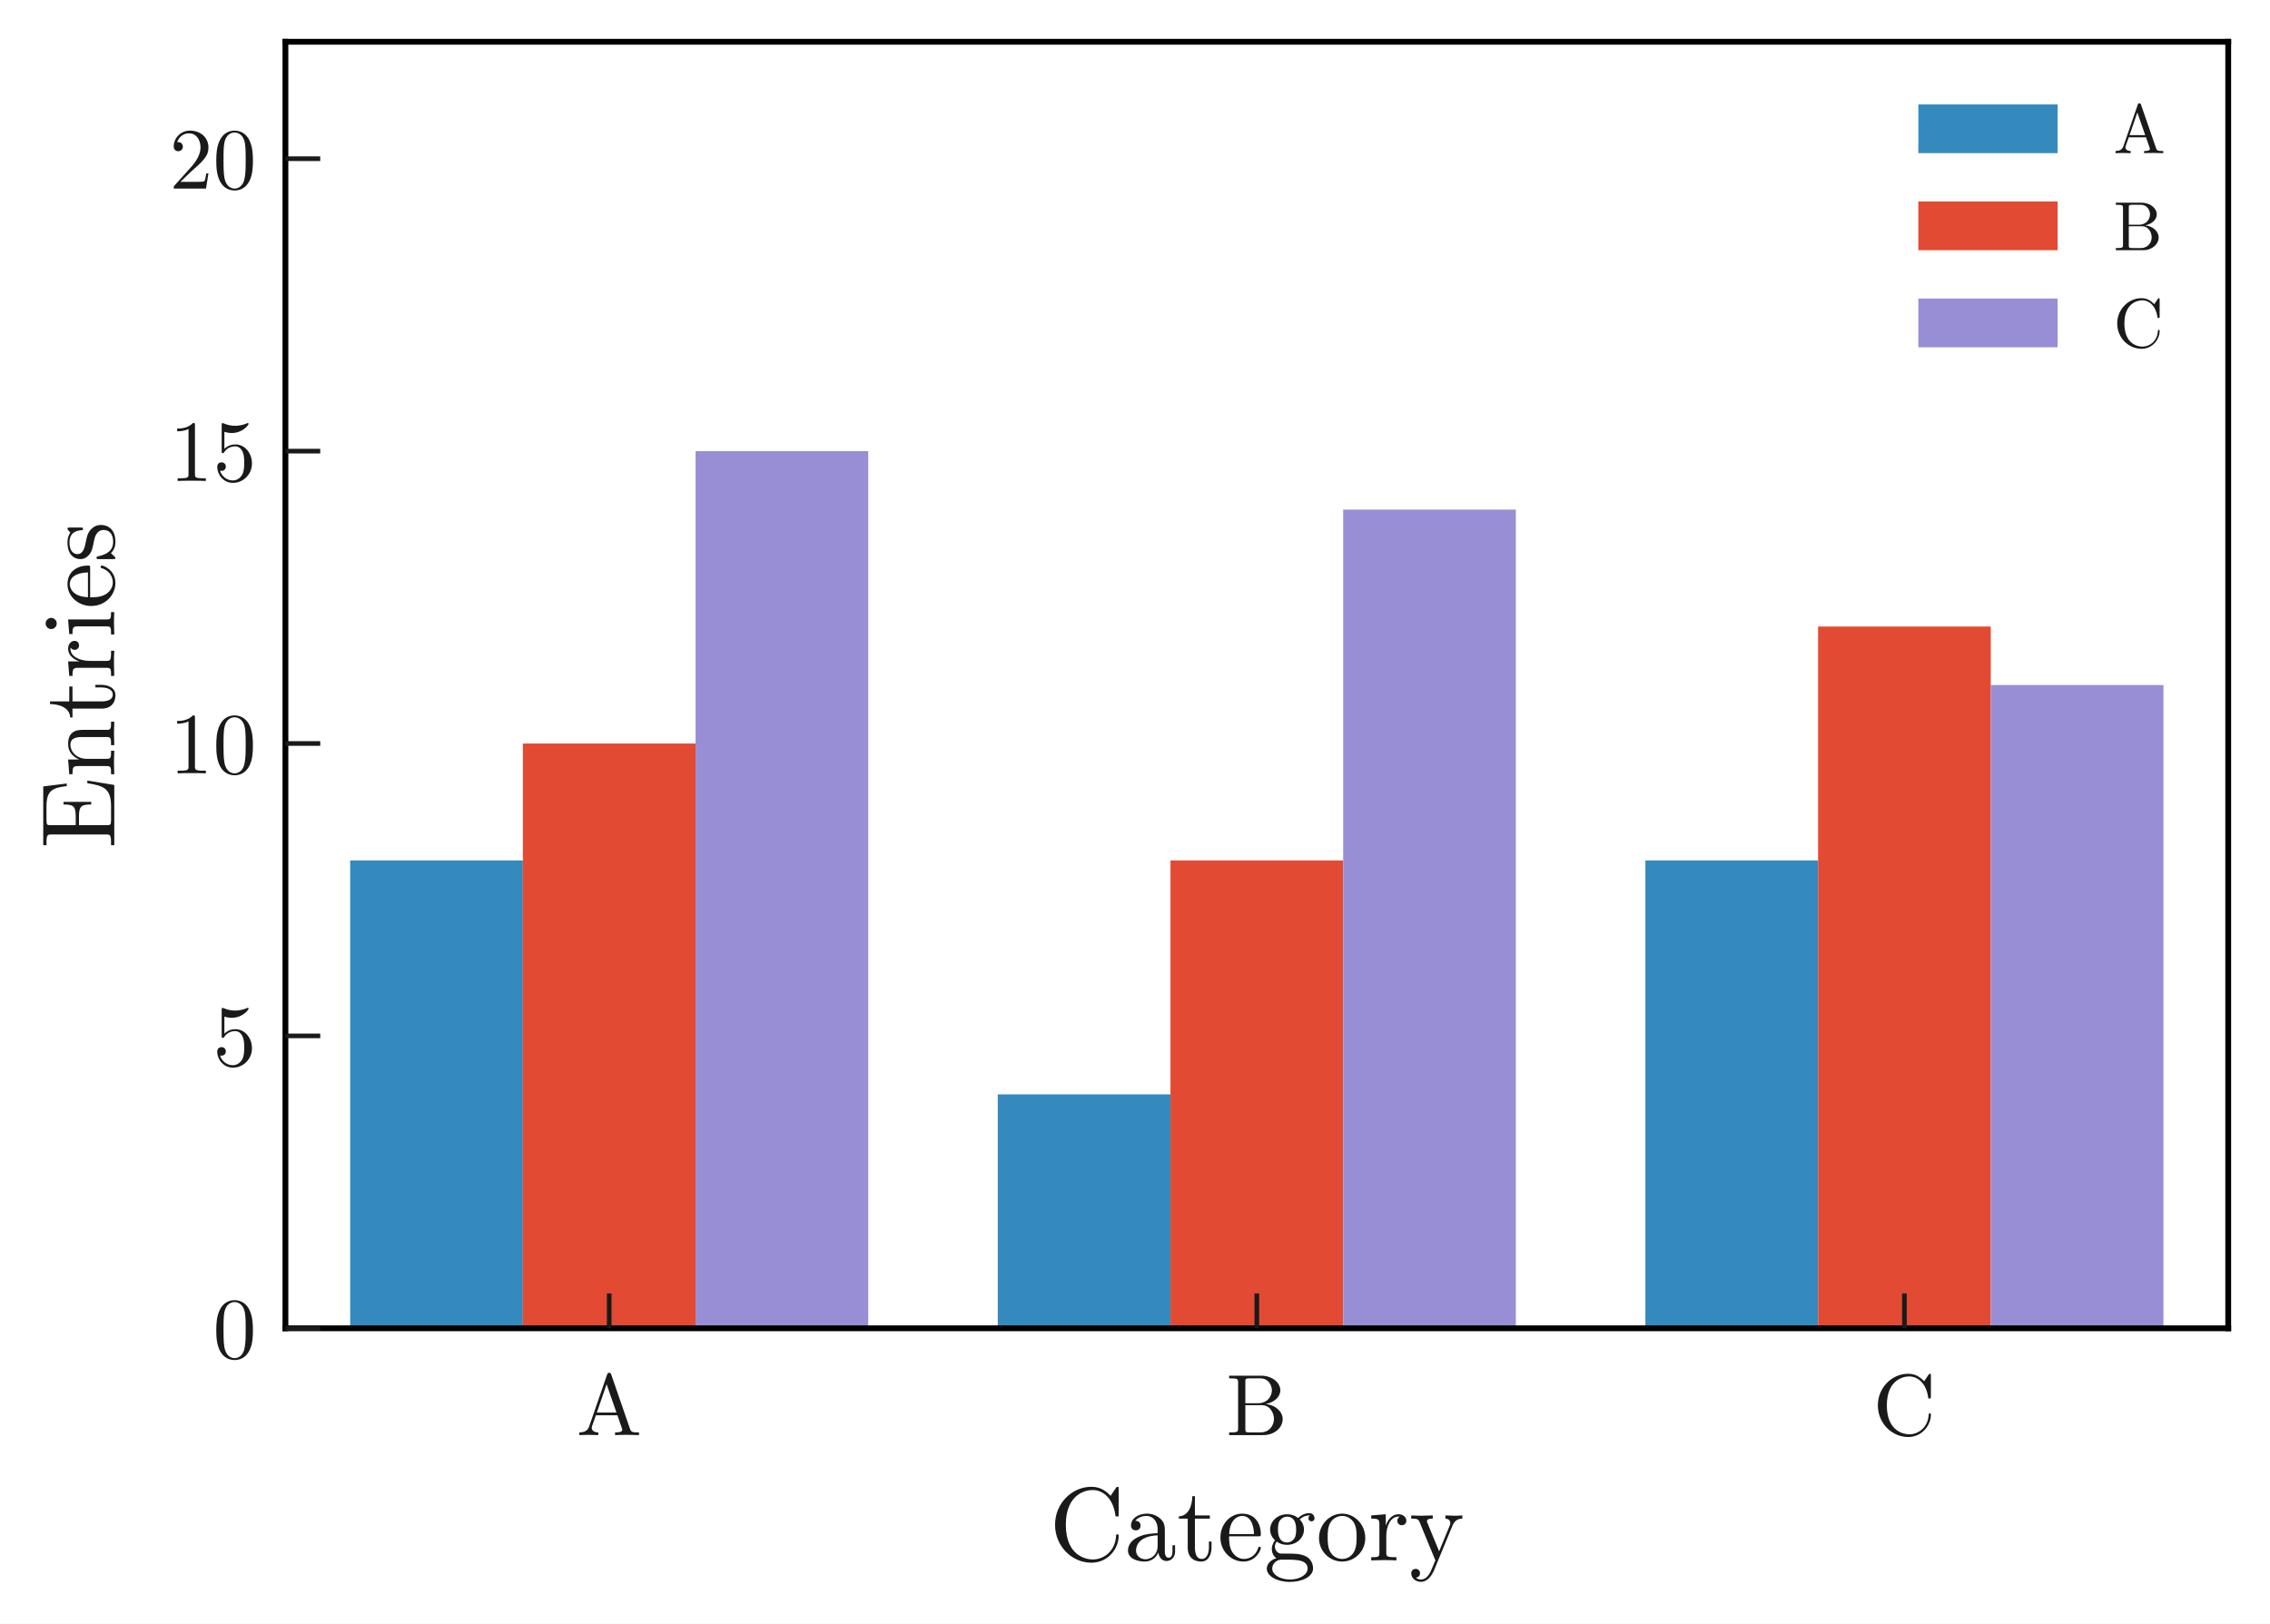
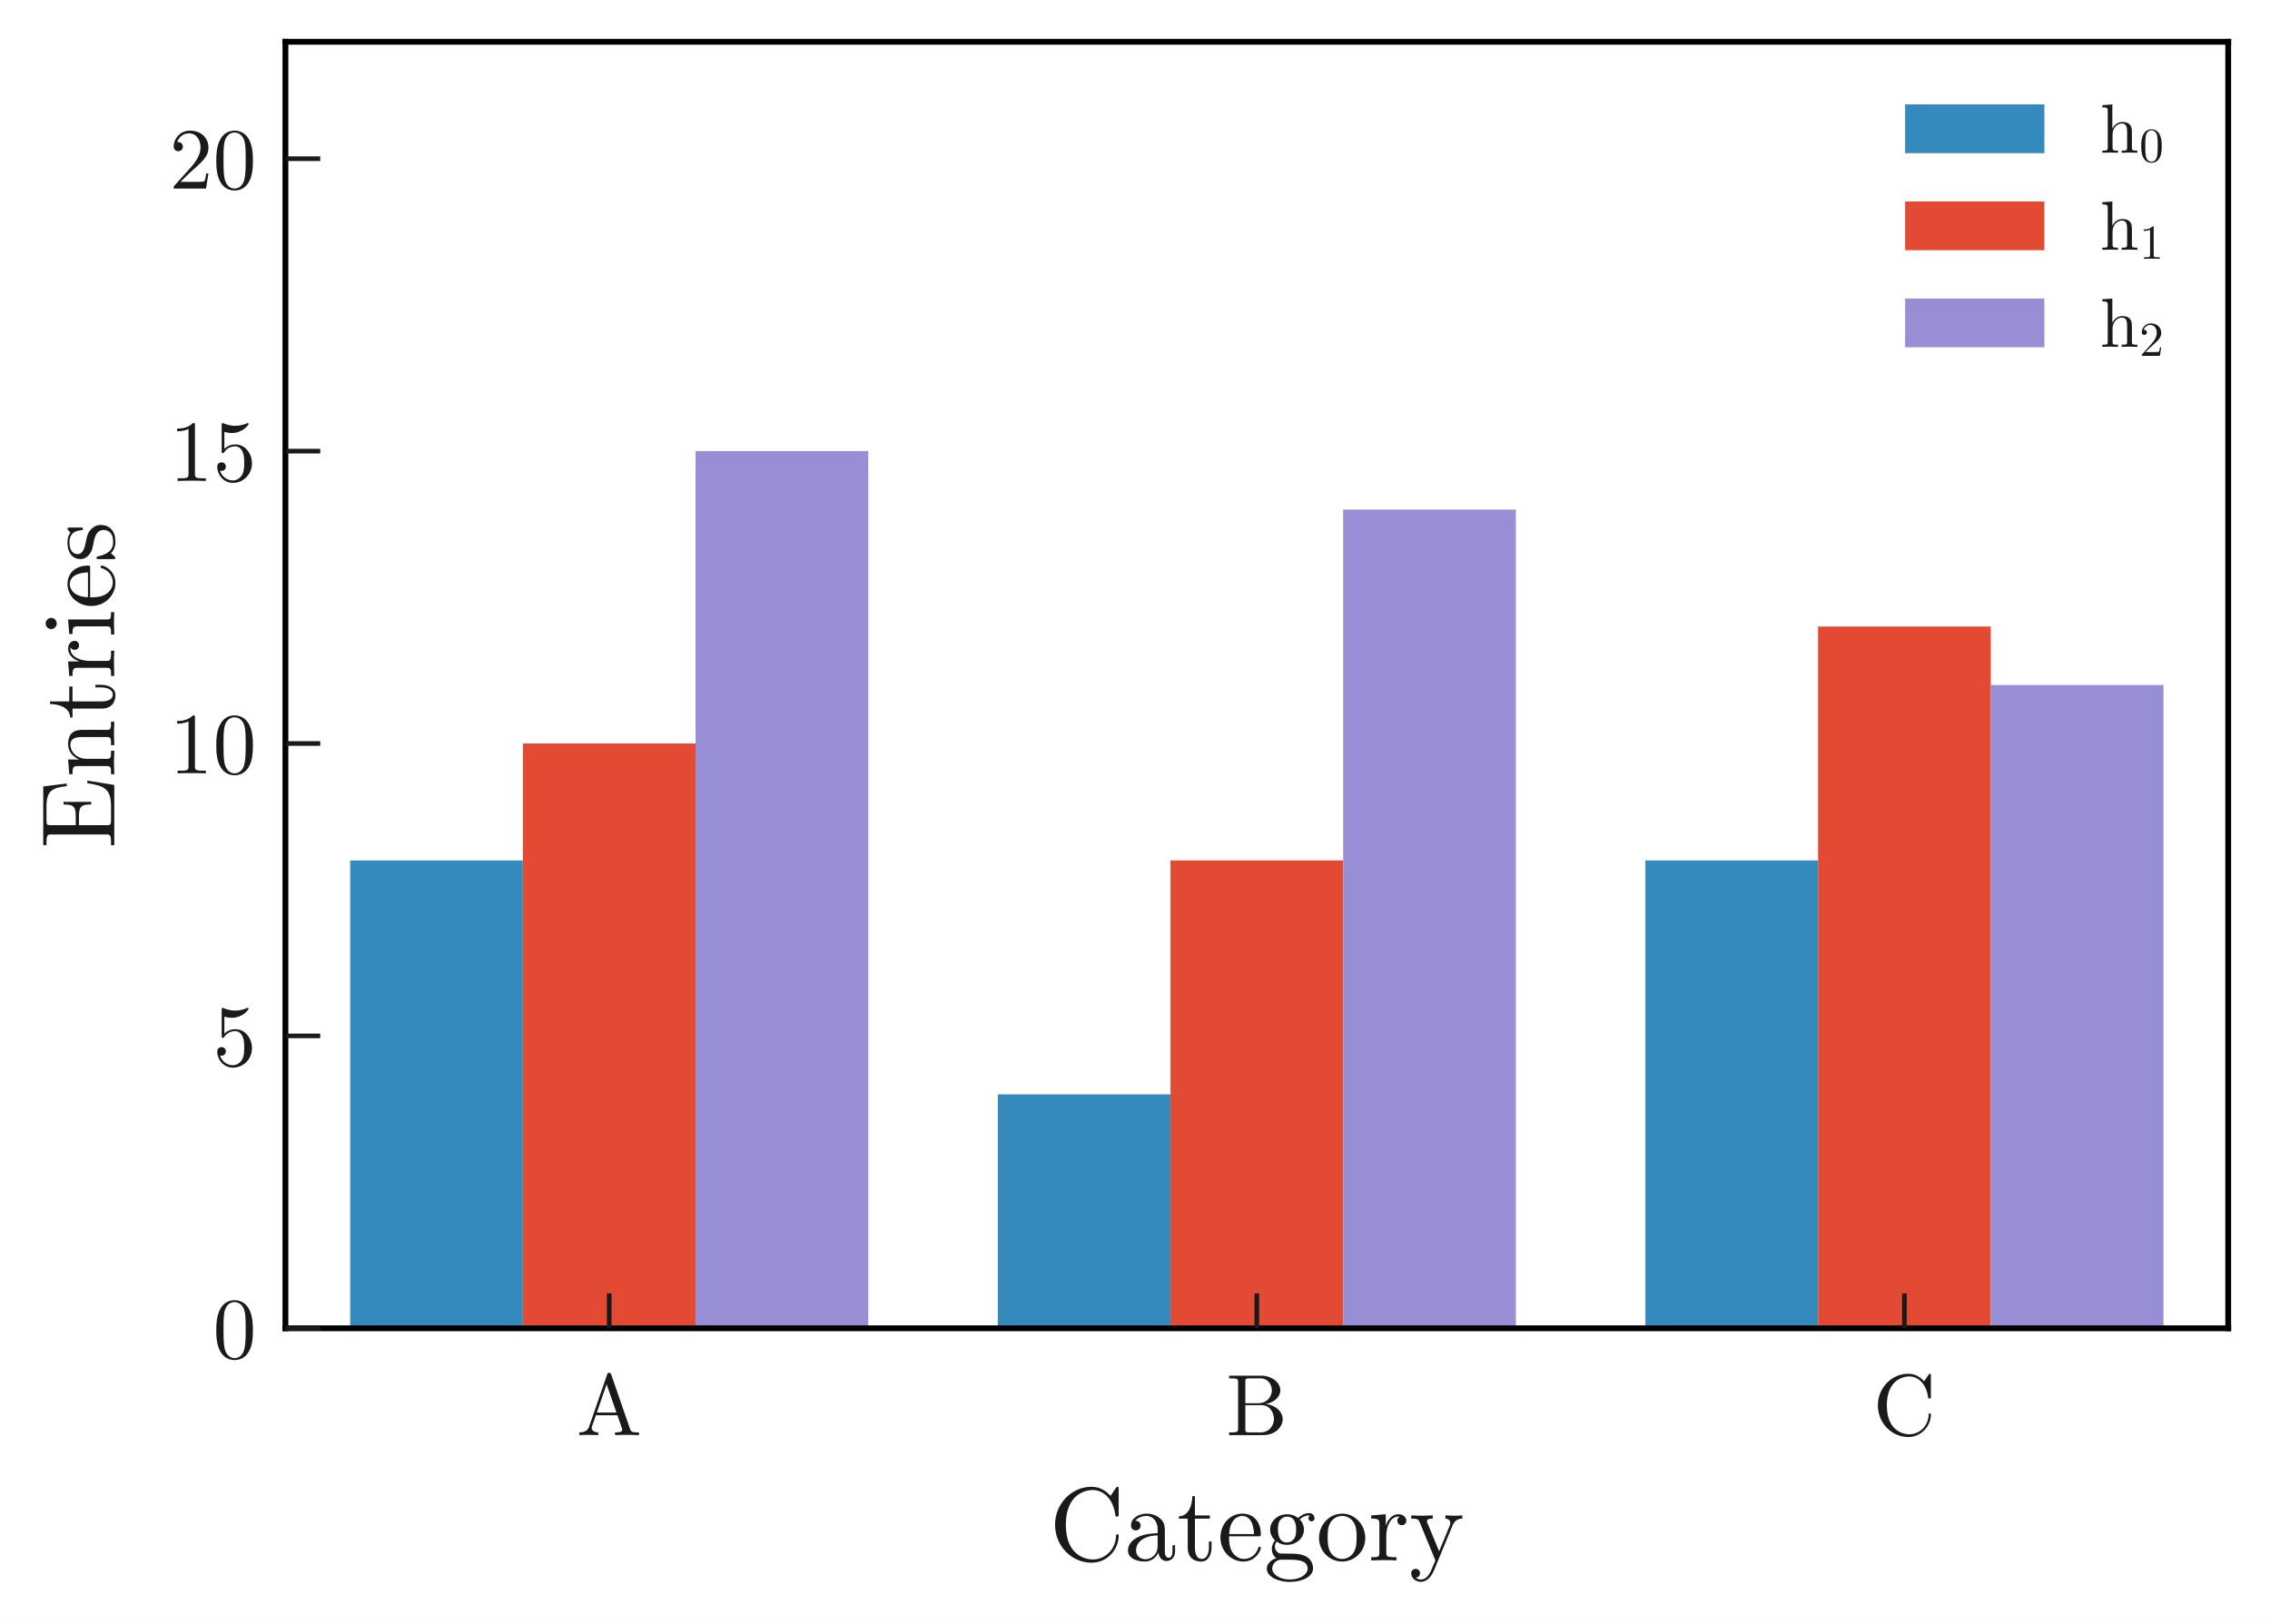
<svg xmlns="http://www.w3.org/2000/svg" xmlns:xlink="http://www.w3.org/1999/xlink" width="391.186pt" height="279.879pt" viewBox="0 0 391.186 279.879" version="1.1">
  <defs>
    <style type="text/css">*{stroke-linejoin: round; stroke-linecap: butt}</style>
  </defs>
  <g id="figure_1">
    <g id="patch_1">
      <path d="M 0 279.879  L 391.186 279.879  L 391.186 0  L 0 0  z " style="fill: #ffffff" />
    </g>
    <g id="axes_1">
      <g id="patch_2">
        <path d="M 49.186 228.96  L 383.986 228.96  L 383.986 7.2  L 49.186 7.2  z " style="fill: #ffffff" />
      </g>
      <g id="patch_3">
        <path d="M 60.346 228.96  L 90.106 228.96  L 90.106 148.32  L 60.346 148.32  z " clip-path="url(#pe55f541f38)" style="fill: #348abd" />
      </g>
      <g id="patch_4">
        <path d="M 171.946 228.96  L 201.706 228.96  L 201.706 188.64  L 171.946 188.64  z " clip-path="url(#pe55f541f38)" style="fill: #348abd" />
      </g>
      <g id="patch_5">
        <path d="M 283.546 228.96  L 313.306 228.96  L 313.306 148.32  L 283.546 148.32  z " clip-path="url(#pe55f541f38)" style="fill: #348abd" />
      </g>
      <g id="patch_6">
        <path d="M 90.106 228.96  L 119.866 228.96  L 119.866 128.16  L 90.106 128.16  z " clip-path="url(#pe55f541f38)" style="fill: #e24a33" />
      </g>
      <g id="patch_7">
        <path d="M 201.706 228.96  L 231.466 228.96  L 231.466 148.32  L 201.706 148.32  z " clip-path="url(#pe55f541f38)" style="fill: #e24a33" />
      </g>
      <g id="patch_8">
        <path d="M 313.306 228.96  L 343.066 228.96  L 343.066 108  L 313.306 108  z " clip-path="url(#pe55f541f38)" style="fill: #e24a33" />
      </g>
      <g id="patch_9">
        <path d="M 119.866 228.96  L 149.626 228.96  L 149.626 77.76  L 119.866 77.76  z " clip-path="url(#pe55f541f38)" style="fill: #988ed5" />
      </g>
      <g id="patch_10">
        <path d="M 231.466 228.96  L 261.226 228.96  L 261.226 87.84  L 231.466 87.84  z " clip-path="url(#pe55f541f38)" style="fill: #988ed5" />
      </g>
      <g id="patch_11">
        <path d="M 343.066 228.96  L 372.826 228.96  L 372.826 118.08  L 343.066 118.08  z " clip-path="url(#pe55f541f38)" style="fill: #988ed5" />
      </g>
      <g id="patch_12">
        <path d="M 49.186 228.96  L 49.186 7.2  " style="fill: none; stroke: #000000; stroke-linejoin: miter; stroke-linecap: square" />
      </g>
      <g id="patch_13">
        <path d="M 383.986 228.96  L 383.986 7.2  " style="fill: none; stroke: #000000; stroke-linejoin: miter; stroke-linecap: square" />
      </g>
      <g id="patch_14">
        <path d="M 49.186 228.96  L 383.986 228.96  " style="fill: none; stroke: #000000; stroke-linejoin: miter; stroke-linecap: square" />
      </g>
      <g id="patch_15">
        <path d="M 49.186 7.2  L 383.986 7.2  " style="fill: none; stroke: #000000; stroke-linejoin: miter; stroke-linecap: square" />
      </g>
      <g id="matplotlib.axis_1">
        <g id="xtick_1">
          <g id="line2d_1">
            <defs>
              <path id="m8dec1b3d1d" d="M 0 0  L 0 -6  " style="stroke: #1a1a1a; stroke-width: 0.8" />
            </defs>
            <g>
              <use xlink:href="#m8dec1b3d1d" x="104.986" y="228.96" style="fill: #1a1a1a; stroke: #1a1a1a; stroke-width: 0.8" />
            </g>
          </g>
          <g id="text_1">
            <g style="fill: #1a1a1a" transform="translate(99.36125 247.3709) scale(0.15 -0.15)">
              <defs>
                <path id="LatinModernMath-Regular-41" d="M 4589 0  L 4589 198  L 4474 198  C 4090 198 4000 243 3930 454  L 2547 4454  C 2515 4538 2502 4582 2400 4582  C 2298 4582 2278 4544 2246 4454  L 922 627  C 806 301 550 205 205 198  L 205 0  L 858 19  L 1594 0  L 1594 198  C 1274 198 1114 358 1114 525  C 1114 544 1120 608 1126 621  L 1421 1459  L 3002 1459  L 3341 480  C 3347 454 3360 416 3360 390  C 3360 198 3002 198 2829 198  L 2829 0  C 3059 19 3507 19 3750 19  L 4589 0  z M 2931 1658  L 1491 1658  L 2208 3738  L 2931 1658  z " transform="scale(0.015625)" />
              </defs>
              <use xlink:href="#LatinModernMath-Regular-41" />
            </g>
          </g>
        </g>
        <g id="xtick_2">
          <g id="line2d_2">
            <g>
              <use xlink:href="#m8dec1b3d1d" x="216.586" y="228.96" style="fill: #1a1a1a; stroke: #1a1a1a; stroke-width: 0.8" />
            </g>
          </g>
          <g id="text_2">
            <g style="fill: #1a1a1a" transform="translate(211.2765 247.3709) scale(0.15 -0.15)">
              <defs>
                <path id="LatinModernMath-Regular-42" d="M 4166 1171  C 4166 1728 3642 2208 2931 2285  C 3552 2406 3994 2816 3994 3290  C 3994 3846 3405 4371 2573 4371  L 230 4371  L 230 4173  L 384 4173  C 877 4173 890 4102 890 3872  L 890 499  C 890 269 877 198 384 198  L 230 198  L 230 0  L 2739 0  C 3590 0 4166 570 4166 1171  z M 3373 3290  C 3373 2880 3059 2342 2349 2342  L 1421 2342  L 1421 3917  C 1421 4128 1434 4173 1734 4173  L 2528 4173  C 3149 4173 3373 3629 3373 3290  z M 3526 1178  C 3526 723 3194 198 2534 198  L 1734 198  C 1434 198 1421 243 1421 454  L 1421 2202  L 2624 2202  C 3258 2202 3526 1606 3526 1178  z " transform="scale(0.015625)" />
              </defs>
              <use xlink:href="#LatinModernMath-Regular-42" />
            </g>
          </g>
        </g>
        <g id="xtick_3">
          <g id="line2d_3">
            <g>
              <use xlink:href="#m8dec1b3d1d" x="328.186" y="228.96" style="fill: #1a1a1a; stroke: #1a1a1a; stroke-width: 0.8" />
            </g>
          </g>
          <g id="text_3">
            <g style="fill: #1a1a1a" transform="translate(322.771 247.3709) scale(0.15 -0.15)">
              <defs>
                <path id="LatinModernMath-Regular-43" d="M 4256 1491  C 4256 1555 4256 1600 4173 1600  C 4102 1600 4102 1562 4096 1498  C 4045 582 3360 58 2662 58  C 2272 58 1018 275 1018 2182  C 1018 4096 2266 4314 2656 4314  C 3354 4314 3923 3731 4051 2797  C 4064 2707 4064 2688 4154 2688  C 4256 2688 4256 2707 4256 2842  L 4256 4358  C 4256 4467 4256 4512 4186 4512  C 4160 4512 4134 4512 4083 4435  L 3763 3962  C 3526 4192 3200 4512 2586 4512  C 1389 4512 358 3494 358 2189  C 358 864 1395 -141 2586 -141  C 3629 -141 4256 749 4256 1491  z " transform="scale(0.015625)" />
              </defs>
              <use xlink:href="#LatinModernMath-Regular-43" />
            </g>
          </g>
        </g>
        <g id="text_4">
          <g style="fill: #1a1a1a" transform="translate(180.8098 268.9719) scale(0.18 -0.18)">
            <defs>
              <path id="LatinModernMath-Regular-61" d="M 3091 570  L 3091 928  L 2931 928  L 2931 570  C 2931 198 2771 160 2701 160  C 2490 160 2464 448 2464 480  L 2464 1760  C 2464 2029 2464 2278 2234 2515  C 1984 2765 1664 2867 1357 2867  C 832 2867 390 2566 390 2144  C 390 1952 518 1843 685 1843  C 864 1843 979 1971 979 2138  C 979 2214 947 2426 653 2432  C 826 2656 1139 2726 1344 2726  C 1658 2726 2022 2477 2022 1907  L 2022 1670  C 1696 1651 1248 1632 845 1440  C 365 1222 205 890 205 608  C 205 90 826 -70 1229 -70  C 1651 -70 1946 186 2067 486  C 2093 230 2266 -38 2566 -38  C 2701 -38 3091 51 3091 570  z M 2022 896  C 2022 288 1562 70 1274 70  C 960 70 698 294 698 614  C 698 966 966 1498 2022 1536  L 2022 896  z " transform="scale(0.015625)" />
              <path id="LatinModernMath-Regular-74" d="M 2125 794  L 2125 1158  L 1965 1158  L 1965 806  C 1965 333 1773 90 1536 90  C 1107 90 1107 672 1107 781  L 1107 2560  L 2022 2560  L 2022 2758  L 1107 2758  L 1107 3936  L 947 3936  C 941 3411 749 2726 122 2701  L 122 2560  L 666 2560  L 666 794  C 666 6 1261 -70 1491 -70  C 1946 -70 2125 384 2125 794  z " transform="scale(0.015625)" />
              <path id="LatinModernMath-Regular-65" d="M 2656 762  C 2656 826 2605 838 2573 838  C 2515 838 2502 800 2490 749  C 2266 90 1690 90 1626 90  C 1306 90 1050 282 902 518  C 710 826 710 1248 710 1478  L 2496 1478  C 2637 1478 2656 1478 2656 1613  C 2656 2246 2310 2867 1510 2867  C 768 2867 179 2208 179 1408  C 179 550 851 -70 1587 -70  C 2368 -70 2656 640 2656 762  z M 2234 1613  L 717 1613  C 755 2566 1293 2726 1510 2726  C 2170 2726 2234 1862 2234 1613  z " transform="scale(0.015625)" />
              <path id="LatinModernMath-Regular-67" d="M 3104 2586  C 3104 2694 3027 2899 2778 2899  C 2650 2899 2368 2861 2099 2598  C 1830 2810 1562 2829 1421 2829  C 826 2829 384 2387 384 1894  C 384 1613 525 1370 685 1235  C 602 1139 486 928 486 704  C 486 506 570 262 768 134  C 384 26 179 -250 179 -506  C 179 -966 813 -1318 1594 -1318  C 2349 -1318 3014 -992 3014 -493  C 3014 -269 2925 58 2598 237  C 2259 416 1888 416 1498 416  C 1338 416 1062 416 1018 422  C 813 448 678 646 678 851  C 678 877 678 1024 787 1152  C 1037 973 1299 954 1421 954  C 2016 954 2458 1395 2458 1888  C 2458 2125 2355 2362 2195 2509  C 2426 2726 2656 2758 2771 2758  C 2771 2758 2816 2758 2835 2752  C 2765 2726 2733 2656 2733 2579  C 2733 2470 2816 2394 2918 2394  C 2982 2394 3104 2438 3104 2586  z M 1978 1894  C 1978 1722 1971 1517 1875 1357  C 1824 1280 1677 1101 1421 1101  C 864 1101 864 1741 864 1888  C 864 2061 870 2266 966 2426  C 1018 2502 1165 2682 1421 2682  C 1978 2682 1978 2042 1978 1894  z M 2682 -506  C 2682 -851 2227 -1171 1600 -1171  C 954 -1171 512 -845 512 -506  C 512 -211 755 26 1037 45  L 1414 45  C 1965 45 2682 45 2682 -506  z " transform="scale(0.015625)" />
              <path id="LatinModernMath-Regular-6f" d="M 3014 1370  C 3014 2189 2374 2867 1600 2867  C 800 2867 179 2170 179 1370  C 179 544 845 -70 1594 -70  C 2368 -70 3014 557 3014 1370  z M 2483 1421  C 2483 1190 2483 845 2342 563  C 2202 275 1920 90 1600 90  C 1325 90 1043 224 870 518  C 710 800 710 1190 710 1421  C 710 1670 710 2016 864 2298  C 1037 2592 1338 2726 1594 2726  C 1875 2726 2150 2586 2317 2310  C 2483 2035 2483 1664 2483 1421  z " transform="scale(0.015625)" />
              <path id="LatinModernMath-Regular-72" d="M 2330 2438  C 2330 2643 2131 2829 1856 2829  C 1389 2829 1158 2400 1069 2125  L 1069 2829  L 179 2758  L 179 2560  C 627 2560 678 2515 678 2202  L 678 486  C 678 198 608 198 179 198  L 179 0  L 909 19  C 1165 19 1466 19 1722 0  L 1722 198  L 1587 198  C 1114 198 1101 269 1101 499  L 1101 1485  C 1101 2118 1370 2688 1856 2688  C 1901 2688 1914 2688 1926 2682  C 1907 2675 1779 2598 1779 2432  C 1779 2253 1914 2157 2054 2157  C 2170 2157 2330 2234 2330 2438  z " transform="scale(0.015625)" />
              <path id="LatinModernMath-Regular-79" d="M 3251 2560  L 3251 2758  C 3104 2746 2918 2739 2771 2739  L 2214 2758  L 2214 2560  C 2413 2554 2515 2445 2515 2285  C 2515 2221 2509 2208 2477 2131  L 1830 557  L 1120 2278  C 1094 2342 1082 2368 1082 2394  C 1082 2560 1318 2560 1440 2560  L 1440 2758  L 742 2739  C 570 2739 314 2746 122 2758  L 122 2560  C 429 2560 550 2560 640 2336  L 1600 0  L 1440 -378  C 1299 -730 1120 -1171 710 -1171  C 678 -1171 531 -1171 410 -1056  C 608 -1030 659 -890 659 -787  C 659 -621 538 -518 390 -518  C 262 -518 122 -602 122 -794  C 122 -1082 390 -1312 710 -1312  C 1114 -1312 1376 -947 1530 -582  L 2656 2150  C 2822 2554 3149 2560 3251 2560  z " transform="scale(0.015625)" />
            </defs>
            <use xlink:href="#LatinModernMath-Regular-43" />
            <use xlink:href="#LatinModernMath-Regular-61" x="72.2" />
            <use xlink:href="#LatinModernMath-Regular-74" x="122.2" />
            <use xlink:href="#LatinModernMath-Regular-65" x="161.1" />
            <use xlink:href="#LatinModernMath-Regular-67" x="205.5" />
            <use xlink:href="#LatinModernMath-Regular-6f" x="255.5" />
            <use xlink:href="#LatinModernMath-Regular-72" x="305.5" />
            <use xlink:href="#LatinModernMath-Regular-79" x="344.7" />
          </g>
        </g>
      </g>
      <g id="matplotlib.axis_2">
        <g id="ytick_1">
          <g id="line2d_4">
            <defs>
              <path id="mc947610920" d="M 0 0  L 6 0  " style="stroke: #1a1a1a; stroke-width: 0.8" />
            </defs>
            <g>
              <use xlink:href="#mc947610920" x="49.186" y="228.96" style="fill: #1a1a1a; stroke: #1a1a1a; stroke-width: 0.8" />
            </g>
          </g>
          <g id="text_5">
            <g style="fill: #1a1a1a" transform="translate(36.68625 234.1655) scale(0.15 -0.15)">
              <defs>
                <path id="LatinModernMath-Regular-30" d="M 2944 2048  C 2944 2560 2912 3072 2688 3546  C 2394 4160 1869 4262 1600 4262  C 1216 4262 749 4096 486 3501  C 282 3059 250 2560 250 2048  C 250 1568 275 992 538 506  C 813 -13 1280 -141 1594 -141  C 1939 -141 2426 -6 2707 602  C 2912 1043 2944 1542 2944 2048  z M 2413 2125  C 2413 1645 2413 1210 2342 800  C 2246 192 1882 0 1594 0  C 1344 0 966 160 851 774  C 781 1158 781 1747 781 2125  C 781 2534 781 2957 832 3302  C 954 4064 1434 4122 1594 4122  C 1805 4122 2227 4006 2349 3373  C 2413 3014 2413 2528 2413 2125  z " transform="scale(0.015625)" />
              </defs>
              <use xlink:href="#LatinModernMath-Regular-30" transform="translate(0 0.40625)" />
            </g>
          </g>
        </g>
        <g id="ytick_2">
          <g id="line2d_5">
            <g>
              <use xlink:href="#mc947610920" x="49.186" y="178.56" style="fill: #1a1a1a; stroke: #1a1a1a; stroke-width: 0.8" />
            </g>
          </g>
          <g id="text_6">
            <g style="fill: #1a1a1a" transform="translate(36.68625 183.7655) scale(0.15 -0.15)">
              <defs>
                <path id="LatinModernMath-Regular-35" d="M 2874 1286  C 2874 2048 2349 2688 1658 2688  C 1350 2688 1075 2586 845 2362  L 845 3610  C 973 3571 1184 3526 1389 3526  C 2176 3526 2624 4109 2624 4192  C 2624 4230 2605 4262 2560 4262  C 2560 4262 2541 4262 2509 4243  C 2381 4186 2067 4058 1638 4058  C 1382 4058 1088 4102 787 4237  C 736 4256 710 4256 710 4256  C 646 4256 646 4205 646 4102  L 646 2208  C 646 2093 646 2042 736 2042  C 781 2042 794 2061 819 2099  C 890 2202 1126 2547 1645 2547  C 1978 2547 2138 2253 2189 2138  C 2291 1901 2304 1651 2304 1331  C 2304 1107 2304 723 2150 454  C 1997 205 1760 38 1466 38  C 998 38 634 378 525 755  C 544 749 563 742 634 742  C 845 742 954 902 954 1056  C 954 1210 845 1370 634 1370  C 544 1370 320 1325 320 1030  C 320 480 762 -141 1478 -141  C 2221 -141 2874 474 2874 1286  z " transform="scale(0.015625)" />
              </defs>
              <use xlink:href="#LatinModernMath-Regular-35" transform="translate(0 0.40625)" />
            </g>
          </g>
        </g>
        <g id="ytick_3">
          <g id="line2d_6">
            <g>
              <use xlink:href="#mc947610920" x="49.186" y="128.16" style="fill: #1a1a1a; stroke: #1a1a1a; stroke-width: 0.8" />
            </g>
          </g>
          <g id="text_7">
            <g style="fill: #1a1a1a" transform="translate(29.18625 133.3655) scale(0.15 -0.15)">
              <defs>
                <path id="LatinModernMath-Regular-31" d="M 2682 0  L 2682 198  L 2477 198  C 1901 198 1882 269 1882 506  L 1882 4096  C 1882 4250 1882 4262 1734 4262  C 1338 3853 774 3853 570 3853  L 570 3654  C 698 3654 1075 3654 1408 3821  L 1408 506  C 1408 275 1389 198 813 198  L 608 198  L 608 0  C 832 19 1389 19 1645 19  C 1901 19 2458 19 2682 0  z " transform="scale(0.015625)" />
              </defs>
              <use xlink:href="#LatinModernMath-Regular-31" transform="translate(0 0.40625)" />
              <use xlink:href="#LatinModernMath-Regular-30" transform="translate(49.99999 0.40625)" />
            </g>
          </g>
        </g>
        <g id="ytick_4">
          <g id="line2d_7">
            <g>
              <use xlink:href="#mc947610920" x="49.186" y="77.76" style="fill: #1a1a1a; stroke: #1a1a1a; stroke-width: 0.8" />
            </g>
          </g>
          <g id="text_8">
            <g style="fill: #1a1a1a" transform="translate(29.18625 82.96547) scale(0.15 -0.15)">
              <use xlink:href="#LatinModernMath-Regular-31" transform="translate(0 0.40625)" />
              <use xlink:href="#LatinModernMath-Regular-35" transform="translate(49.99999 0.40625)" />
            </g>
          </g>
        </g>
        <g id="ytick_5">
          <g id="line2d_8">
            <g>
              <use xlink:href="#mc947610920" x="49.186" y="27.36" style="fill: #1a1a1a; stroke: #1a1a1a; stroke-width: 0.8" />
            </g>
          </g>
          <g id="text_9">
            <g style="fill: #1a1a1a" transform="translate(29.18625 32.56547) scale(0.15 -0.15)">
              <defs>
                <path id="LatinModernMath-Regular-32" d="M 2874 1114  L 2714 1114  C 2682 922 2637 640 2573 544  C 2528 493 2106 493 1965 493  L 813 493  L 1491 1152  C 2490 2035 2874 2381 2874 3021  C 2874 3750 2298 4262 1517 4262  C 794 4262 320 3674 320 3104  C 320 2746 640 2746 659 2746  C 768 2746 992 2822 992 3085  C 992 3251 877 3418 653 3418  C 602 3418 589 3418 570 3411  C 717 3827 1062 4064 1434 4064  C 2016 4064 2291 3546 2291 3021  C 2291 2509 1971 2003 1619 1606  L 390 237  C 320 166 320 154 320 0  L 2694 0  L 2874 1114  z " transform="scale(0.015625)" />
              </defs>
              <use xlink:href="#LatinModernMath-Regular-32" transform="translate(0 0.40625)" />
              <use xlink:href="#LatinModernMath-Regular-30" transform="translate(49.99999 0.40625)" />
            </g>
          </g>
        </g>
        <g id="text_10">
          <g style="fill: #1a1a1a" transform="translate(19.69312 146.2866) rotate(-90) scale(0.18 -0.18)">
            <defs>
              <path id="LatinModernMath-Regular-45" d="M 4173 1651  L 4013 1651  C 3853 666 3706 198 2605 198  L 1754 198  C 1453 198 1440 243 1440 454  L 1440 2163  L 2016 2163  C 2637 2163 2707 1958 2707 1414  L 2867 1414  L 2867 3110  L 2707 3110  C 2707 2560 2637 2362 2016 2362  L 1440 2362  L 1440 3898  C 1440 4109 1453 4154 1754 4154  L 2579 4154  C 3558 4154 3731 3802 3834 2912  L 3994 2912  L 3814 4352  L 211 4352  L 211 4154  L 365 4154  C 858 4154 870 4083 870 3853  L 870 499  C 870 269 858 198 365 198  L 211 198  L 211 0  L 3904 0  L 4173 1651  z " transform="scale(0.015625)" />
              <path id="LatinModernMath-Regular-6e" d="M 3424 0  L 3424 198  C 3091 198 2931 198 2925 390  L 2925 1613  C 2925 2163 2925 2362 2726 2592  C 2637 2701 2426 2829 2054 2829  C 1587 2829 1286 2554 1107 2157  L 1107 2829  L 205 2758  L 205 2560  C 653 2560 704 2515 704 2202  L 704 486  C 704 198 634 198 205 198  L 205 0  L 928 19  L 1645 0  L 1645 198  C 1216 198 1146 198 1146 486  L 1146 1664  C 1146 2330 1600 2688 2010 2688  C 2413 2688 2483 2342 2483 1978  L 2483 486  C 2483 198 2413 198 1984 198  L 1984 0  L 2707 19  L 3424 0  z " transform="scale(0.015625)" />
              <path id="LatinModernMath-Regular-69" d="M 1581 0  L 1581 198  C 1158 198 1133 230 1133 480  L 1133 2829  L 237 2758  L 237 2560  C 653 2560 710 2522 710 2208  L 710 486  C 710 198 640 198 211 198  L 211 0  L 915 19  C 1139 19 1363 6 1581 0  z M 1229 3866  C 1229 4038 1082 4205 890 4205  C 672 4205 544 4026 544 3866  C 544 3693 691 3526 883 3526  C 1101 3526 1229 3706 1229 3866  z " transform="scale(0.015625)" />
              <path id="LatinModernMath-Regular-73" d="M 2304 819  C 2304 1158 2112 1350 2035 1427  C 1824 1632 1574 1683 1306 1734  C 947 1805 518 1888 518 2259  C 518 2483 685 2746 1235 2746  C 1939 2746 1971 2170 1984 1971  C 1990 1914 2061 1914 2061 1914  C 2144 1914 2144 1946 2144 2067  L 2144 2714  C 2144 2822 2144 2867 2074 2867  C 2042 2867 2029 2867 1946 2790  C 1926 2765 1862 2707 1837 2688  C 1594 2867 1331 2867 1235 2867  C 454 2867 211 2438 211 2080  C 211 1856 314 1677 486 1536  C 691 1370 870 1331 1331 1242  C 1472 1216 1997 1114 1997 653  C 1997 326 1773 70 1274 70  C 736 70 506 435 384 979  C 365 1062 358 1088 294 1088  C 211 1088 211 1043 211 928  L 211 83  C 211 -26 211 -70 282 -70  C 314 -70 320 -64 442 58  C 454 70 454 83 570 205  C 851 -64 1139 -70 1274 -70  C 2010 -70 2304 358 2304 819  z " transform="scale(0.015625)" />
            </defs>
            <use xlink:href="#LatinModernMath-Regular-45" />
            <use xlink:href="#LatinModernMath-Regular-6e" x="68.1" />
            <use xlink:href="#LatinModernMath-Regular-74" x="123.7" />
            <use xlink:href="#LatinModernMath-Regular-72" x="162.6" />
            <use xlink:href="#LatinModernMath-Regular-69" x="201.8" />
            <use xlink:href="#LatinModernMath-Regular-65" x="229.6" />
            <use xlink:href="#LatinModernMath-Regular-73" x="274" />
          </g>
        </g>
      </g>
      <g id="legend_1">
        <g id="patch_16">
-           <path d="M 330.586 26.4  L 354.586 26.4  L 354.586 18  L 330.586 18  z " style="fill: #348abd" />
+           <path d="M 328.306 26.4  L 352.306 26.4  L 352.306 18  L 328.306 18  z " style="fill: #348abd" />
        </g>
        <g id="text_11">
-           <g style="fill: #1a1a1a" transform="translate(364.1862 26.4) scale(0.12 -0.12)">
-             <use xlink:href="#LatinModernMath-Regular-41" />
+           <g style="fill: #1a1a1a" transform="translate(361.9062 26.4) scale(0.12 -0.12)">
+             <defs>
+               <path id="LatinModernMath-Regular-68" d="M 3424 0  L 3424 198  C 3091 198 2931 198 2925 390  L 2925 1613  C 2925 2163 2925 2362 2726 2592  C 2637 2701 2426 2829 2054 2829  C 1517 2829 1235 2445 1133 2214  L 1126 2214  L 1126 4442  L 205 4371  L 205 4173  C 653 4173 704 4128 704 3814  L 704 486  C 704 198 634 198 205 198  L 205 0  L 928 19  L 1645 0  L 1645 198  C 1216 198 1146 198 1146 486  L 1146 1664  C 1146 2330 1600 2688 2010 2688  C 2413 2688 2483 2342 2483 1978  L 2483 486  C 2483 198 2413 198 1984 198  L 1984 0  L 2707 19  L 3424 0  z " transform="scale(0.015625)" />
+             </defs>
+             <use xlink:href="#LatinModernMath-Regular-68" transform="translate(0 0.59375)" />
+             <use xlink:href="#LatinModernMath-Regular-30" transform="translate(56.35413 -12.33437) scale(0.7)" />
          </g>
        </g>
        <g id="patch_17">
-           <path d="M 330.586 43.129  L 354.586 43.129  L 354.586 34.729  L 330.586 34.729  z " style="fill: #e24a33" />
+           <path d="M 328.306 43.129  L 352.306 43.129  L 352.306 34.729  L 328.306 34.729  z " style="fill: #e24a33" />
        </g>
        <g id="text_12">
-           <g style="fill: #1a1a1a" transform="translate(364.1862 43.12875) scale(0.12 -0.12)">
-             <use xlink:href="#LatinModernMath-Regular-42" />
+           <g style="fill: #1a1a1a" transform="translate(361.9062 43.12875) scale(0.12 -0.12)">
+             <use xlink:href="#LatinModernMath-Regular-68" transform="translate(0 0.59375)" />
+             <use xlink:href="#LatinModernMath-Regular-31" transform="translate(56.35413 -12.33437) scale(0.7)" />
          </g>
        </g>
        <g id="patch_18">
-           <path d="M 330.586 59.858  L 354.586 59.858  L 354.586 51.458  L 330.586 51.458  z " style="fill: #988ed5" />
+           <path d="M 328.306 59.858  L 352.306 59.858  L 352.306 51.458  L 328.306 51.458  z " style="fill: #988ed5" />
        </g>
        <g id="text_13">
-           <g style="fill: #1a1a1a" transform="translate(364.1862 59.8575) scale(0.12 -0.12)">
-             <use xlink:href="#LatinModernMath-Regular-43" />
+           <g style="fill: #1a1a1a" transform="translate(361.9062 59.8575) scale(0.12 -0.12)">
+             <use xlink:href="#LatinModernMath-Regular-68" transform="translate(0 0.59375)" />
+             <use xlink:href="#LatinModernMath-Regular-32" transform="translate(56.35413 -12.33437) scale(0.7)" />
          </g>
        </g>
      </g>
    </g>
  </g>
  <defs>
    <clipPath id="pe55f541f38">
      <rect x="49.186" y="7.2" width="334.8" height="221.76" />
    </clipPath>
  </defs>
</svg>
